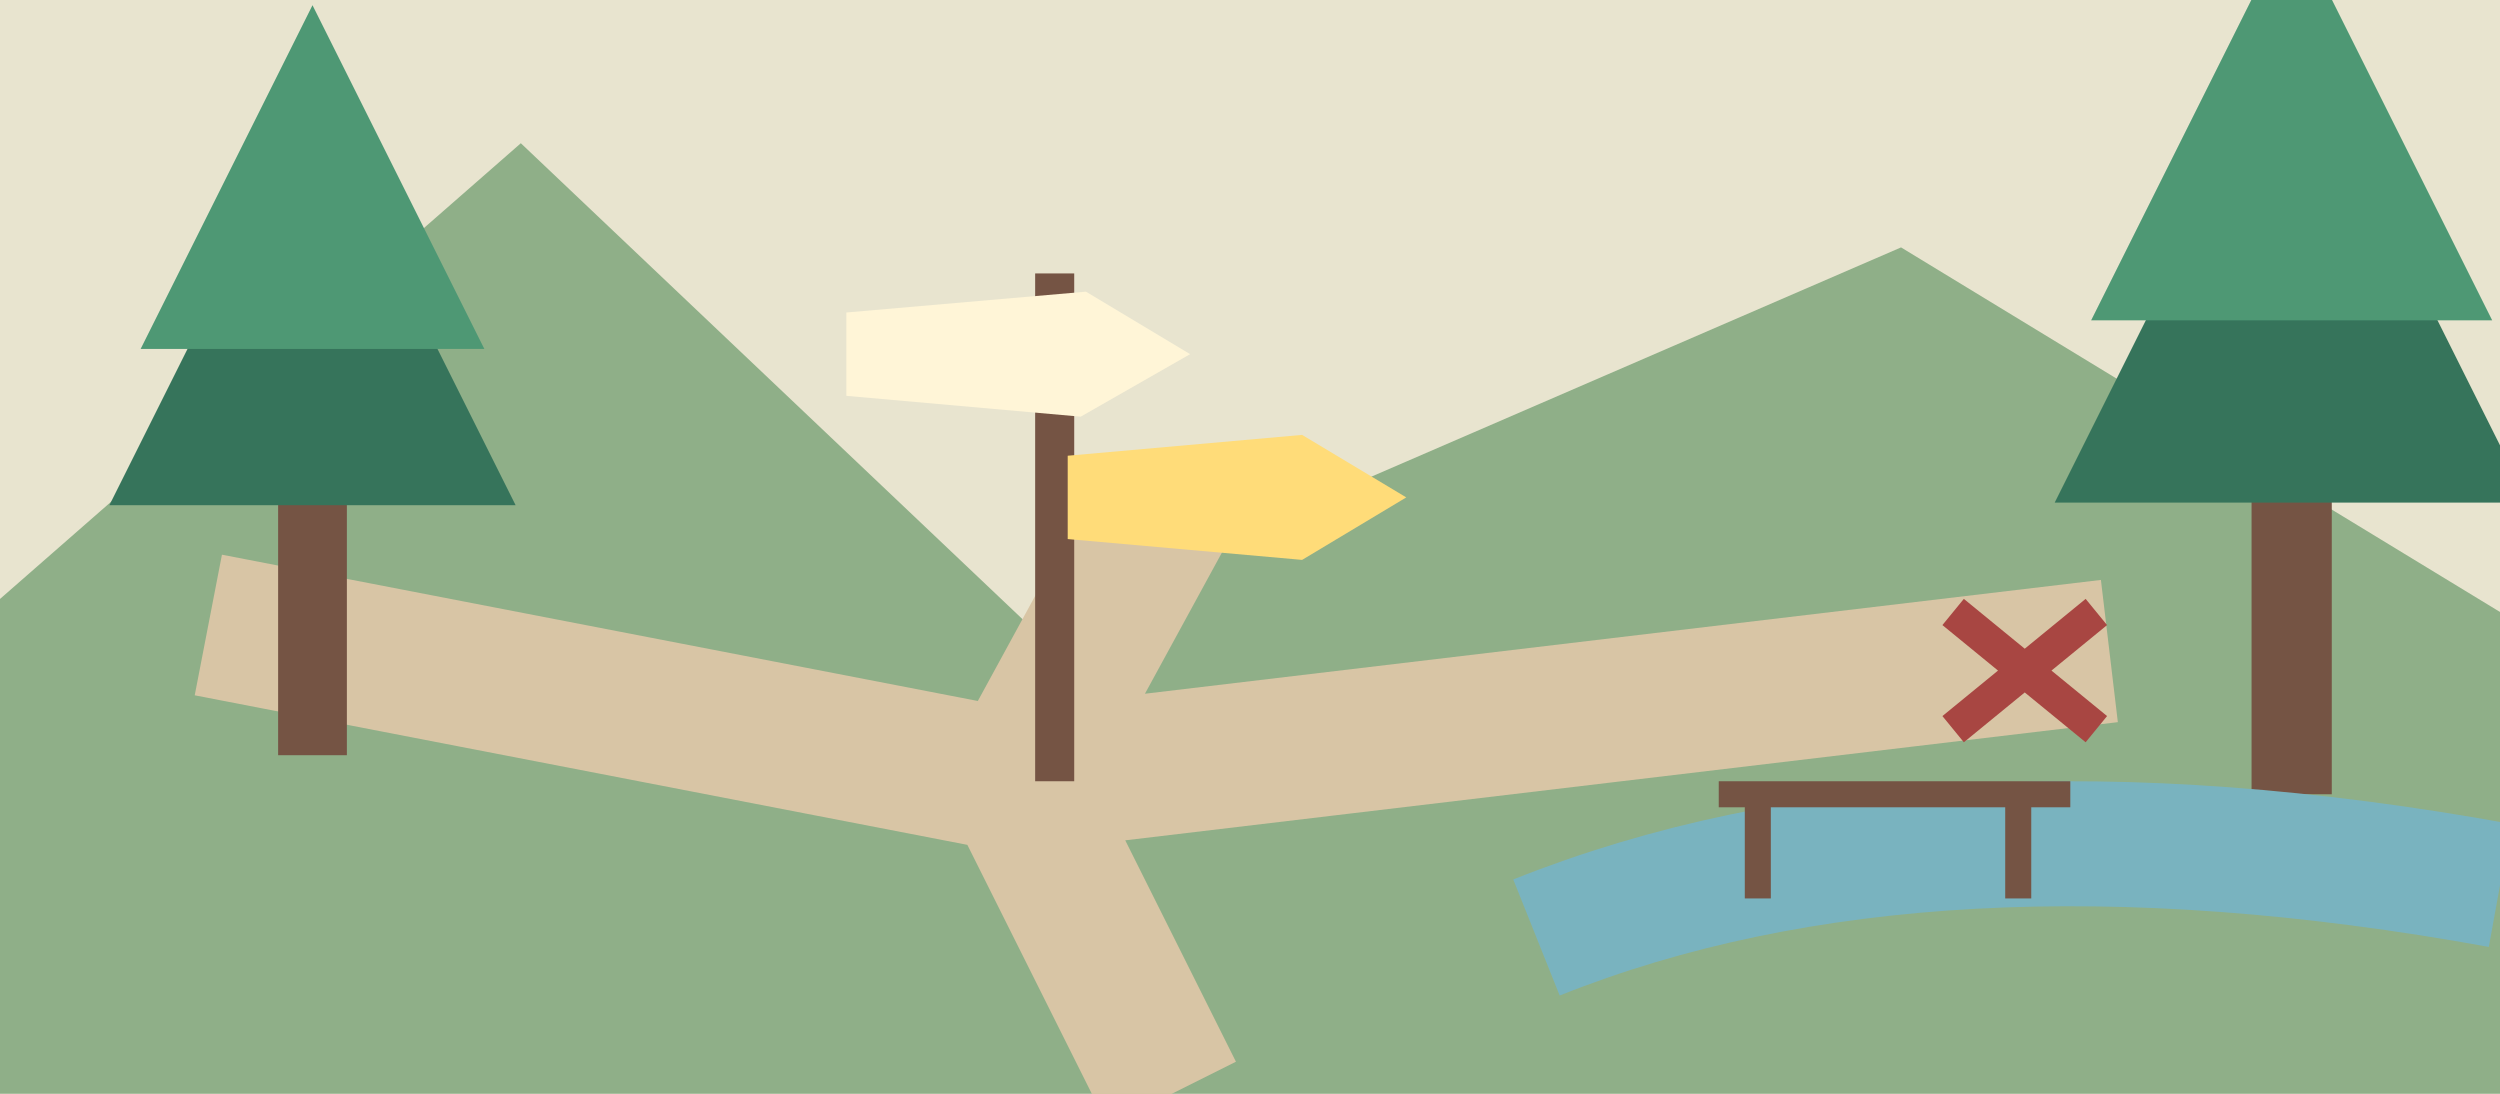
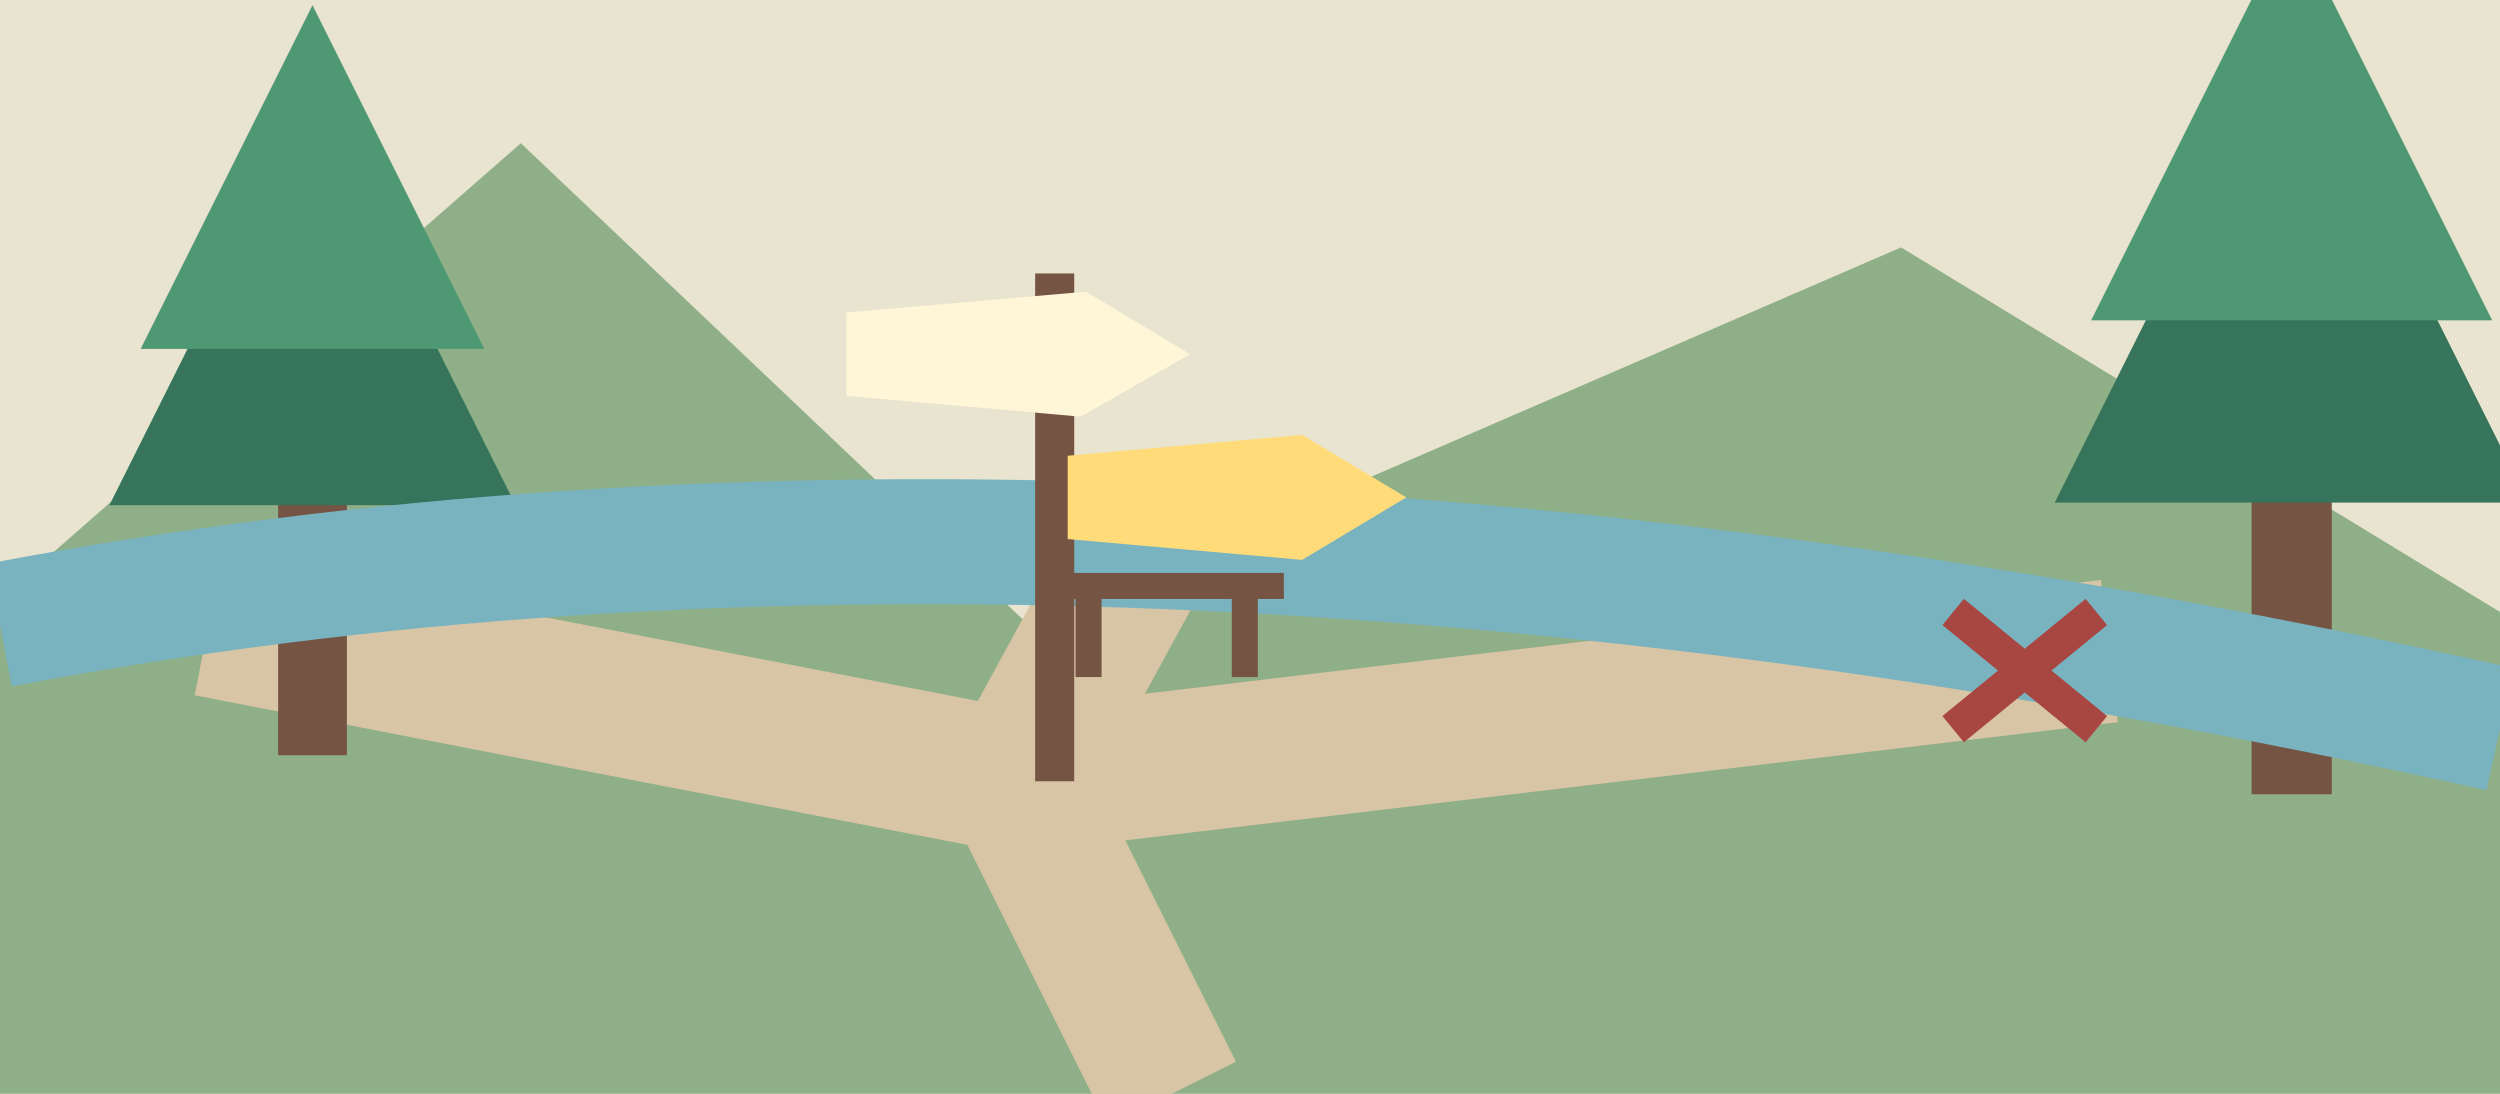
<svg xmlns="http://www.w3.org/2000/svg" viewBox="0 0 960 420">
  <rect width="960" height="420" fill="#e8e4cf" />
  <path d="M0 230 200 55 395 240 730 95 960 235V420H0Z" fill="#8faf88" />
  <path d="M450 420 390 300 80 240M390 300 450 190M390 300 810 250" stroke="#d8c5a5" stroke-width="55" fill="none" />
  <g transform="translate(120 80) scale(1.2)">
    <path d="M0 0v175" stroke="#755444" stroke-width="22" />
    <path d="M-65 95 0-35 65 95Z" fill="#36745b" />
    <path d="M-55 45 0-65 55 45Z" fill="#4e9874" />
  </g>
  <g transform="translate(880 60) scale(1.4)">
    <path d="M0 0v175" stroke="#755444" stroke-width="22" />
    <path d="M-65 95 0-35 65 95Z" fill="#36745b" />
    <path d="M-55 45 0-65 55 45Z" fill="#4e9874" />
  </g>
-   <path d="M590 360Q740 300 960 340" stroke="#79b3bf" stroke-width="48" fill="none" />
-   <path d="M660 305h135m-120 0v40m100-40v40" stroke="#755444" stroke-width="10" />
+   <path d="M0 240Q420 160 960 280" stroke="#79b3bf" stroke-width="48" fill="none" />
+   <path d="M403 225h90m-75 0v35m60-35v35" stroke="#755444" stroke-width="10" />
  <path d="M405 300V105" stroke="#755444" stroke-width="15" />
  <path d="m325 120 92-8 40 24-42 24-90-8Z" fill="#fff5d7" />
  <path d="m410 175 90-8 40 24-40 24-90-8Z" fill="#ffdc79" />
  <path d="m750 235 55 45m-55 0 55-45" stroke="#a84642" stroke-width="13" />
</svg>
